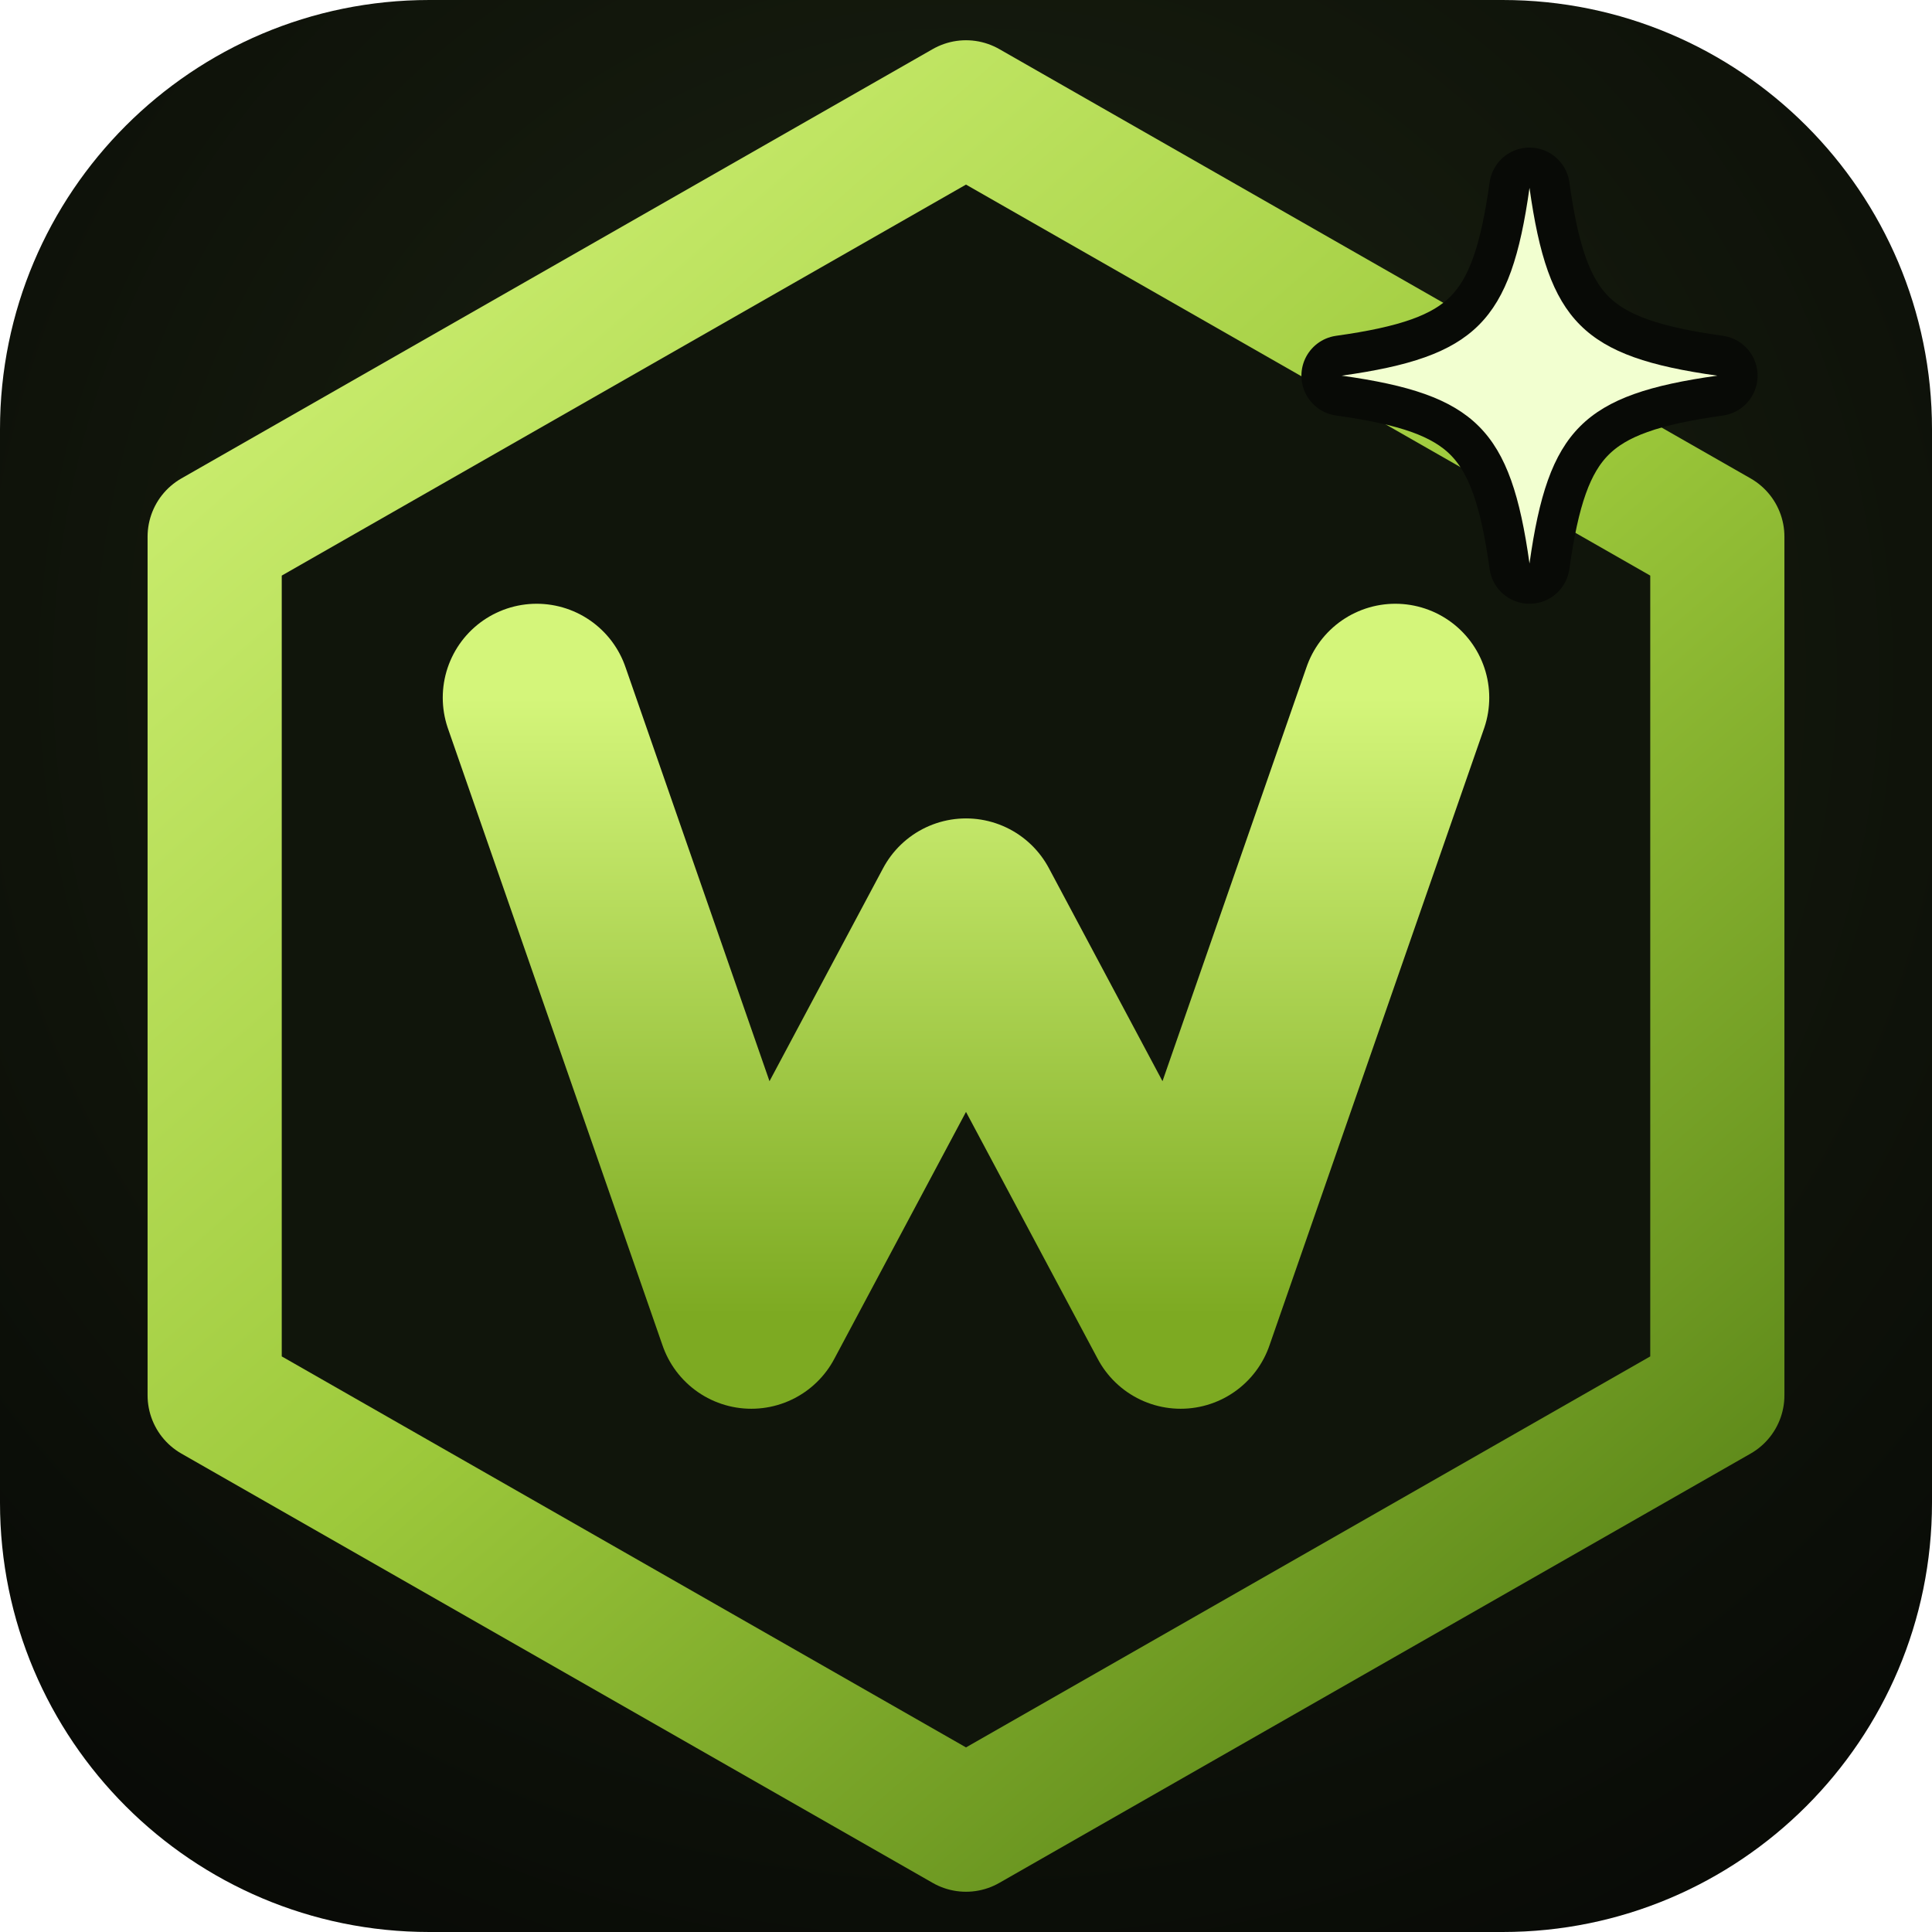
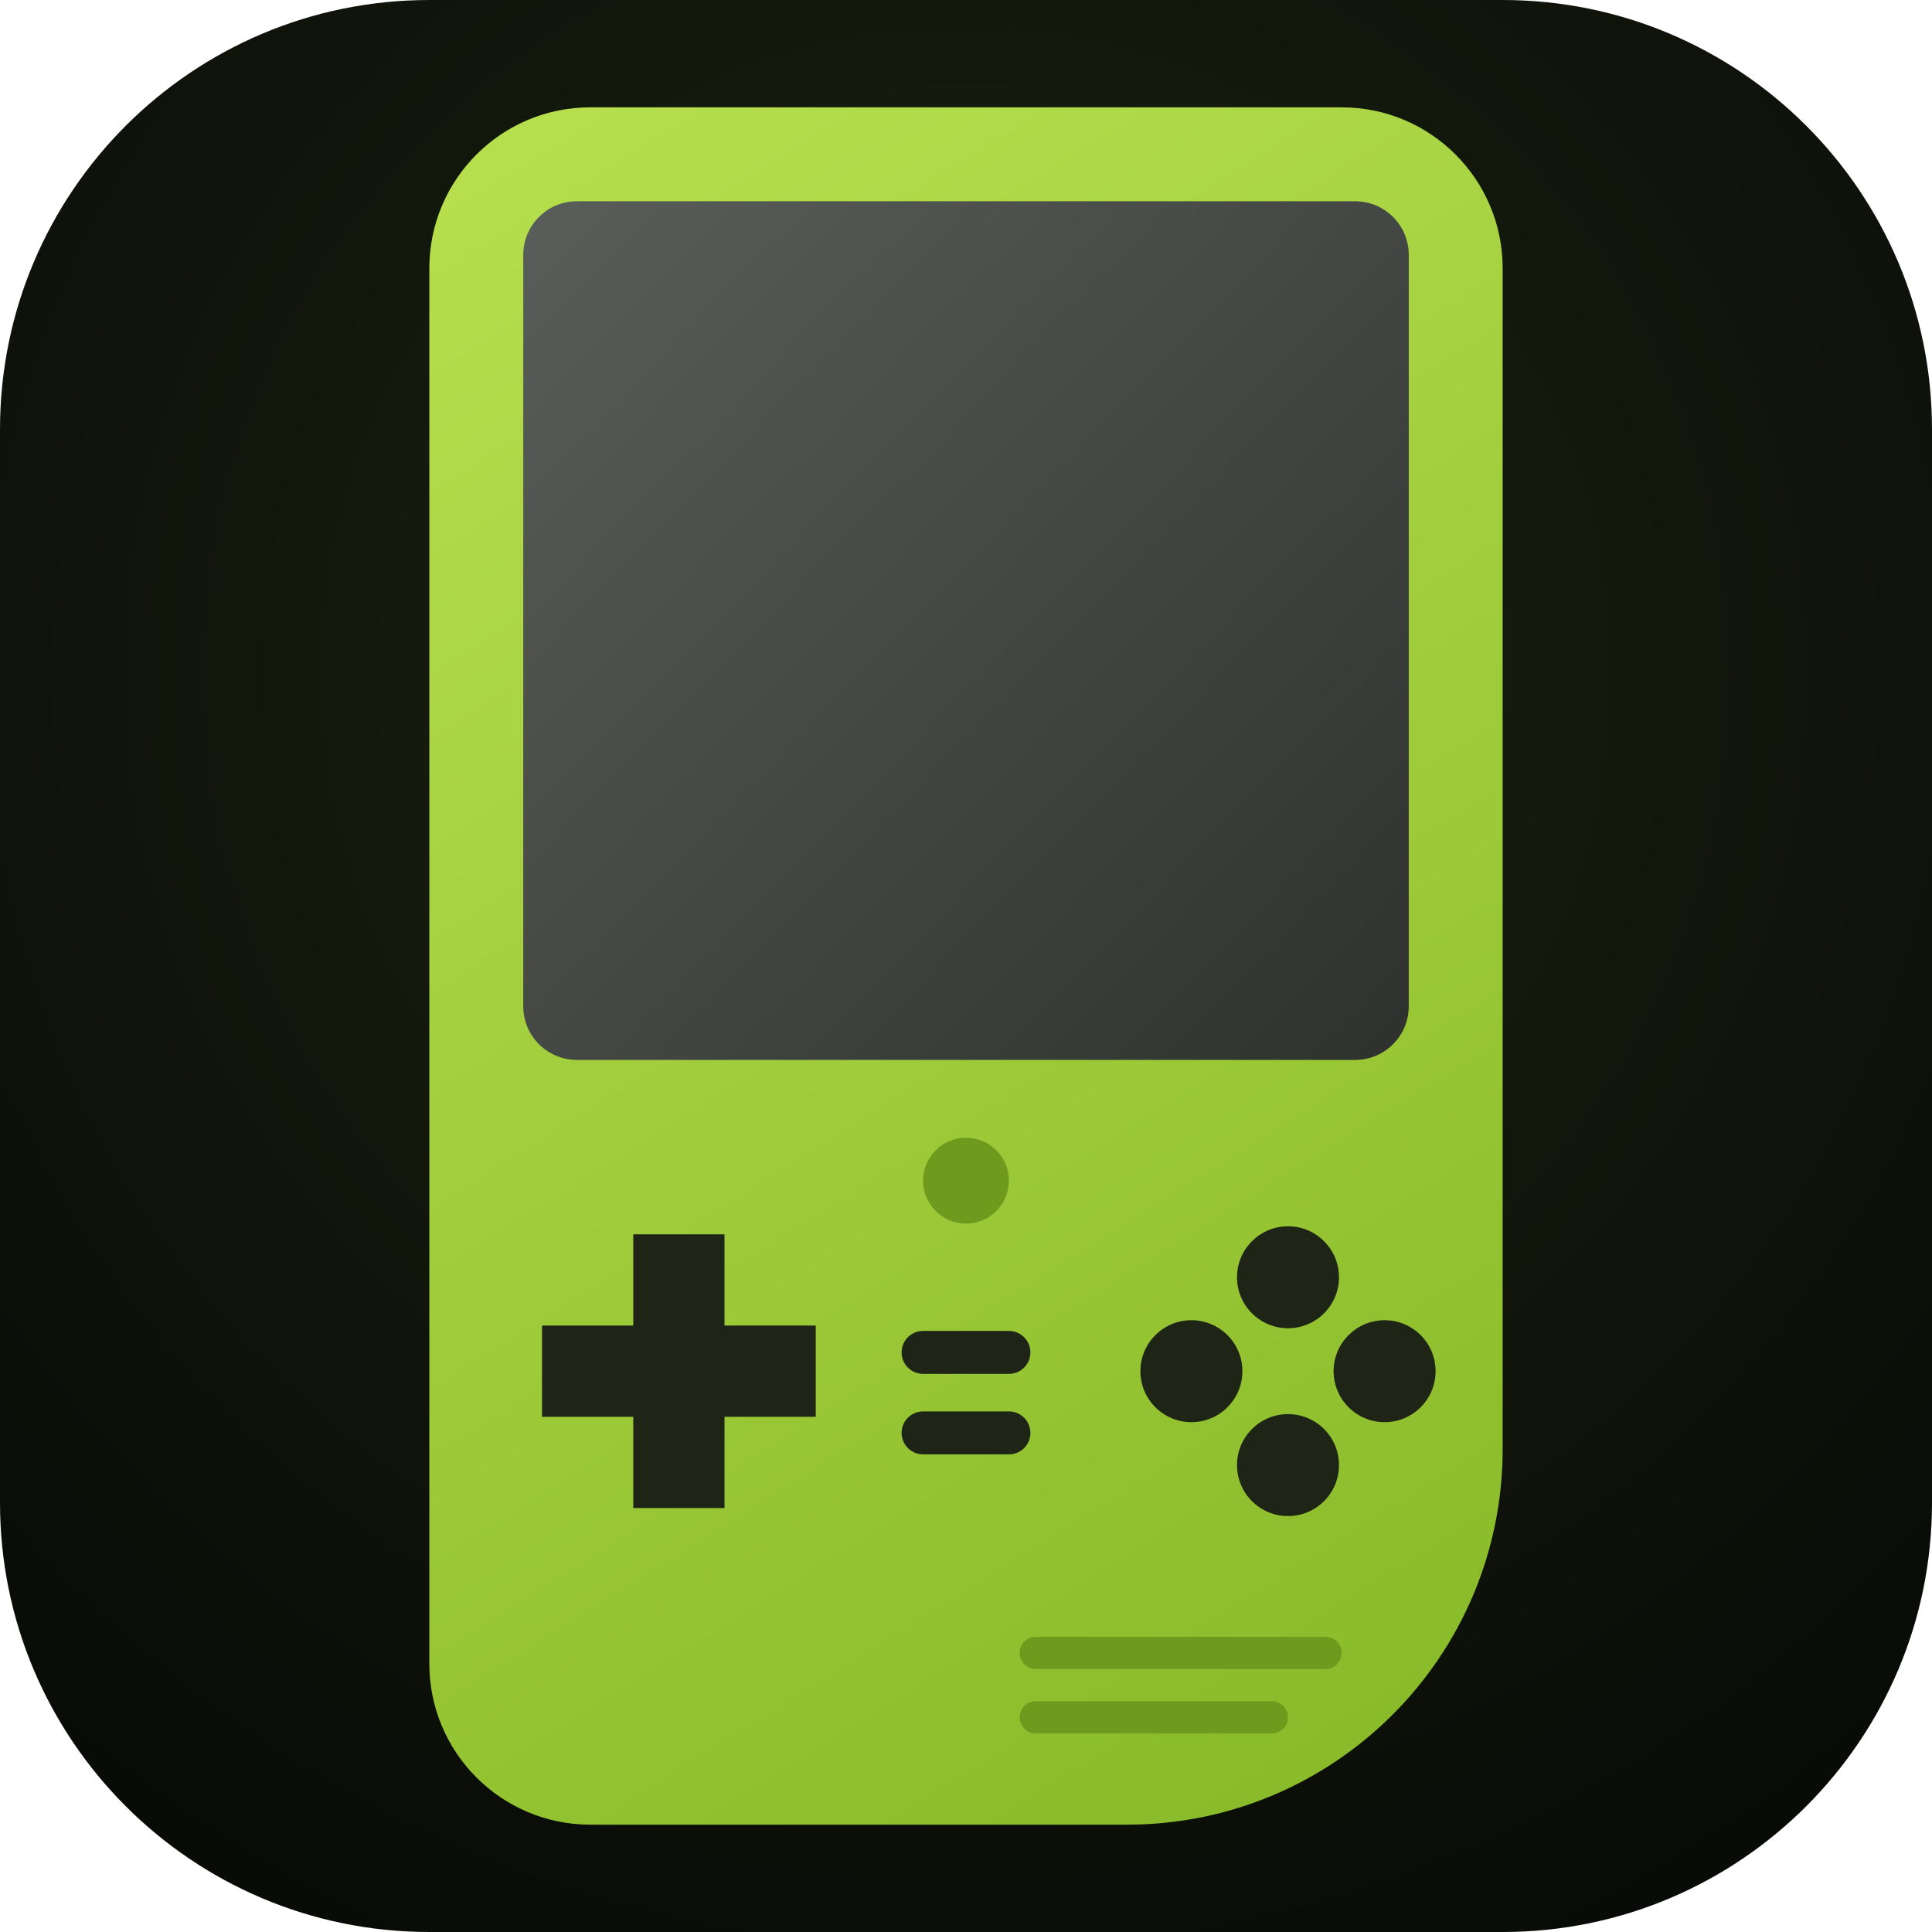
<svg xmlns="http://www.w3.org/2000/svg" viewBox="18 18 72 72">
  <defs>
    <radialGradient id="bg" cx="50%" cy="35%" r="75%">
      <stop offset="0" stop-color="#1C2412" />
      <stop offset="1" stop-color="#080A06" />
    </radialGradient>
-     <linearGradient id="ring" x1="26" y1="22" x2="82" y2="86" gradientUnits="userSpaceOnUse">
-       <stop offset="0" stop-color="#D4F57A" />
-       <stop offset=".5" stop-color="#9DC93B" />
-       <stop offset="1" stop-color="#4F7A12" />
+     <linearGradient id="shell" x1="34" y1="22" x2="74" y2="86" gradientUnits="userSpaceOnUse">
+       <stop offset="0" stop-color="#B8E04F" />
+       <stop offset="1" stop-color="#86B827" />
    </linearGradient>
-     <linearGradient id="w" x1="54" y1="44" x2="54" y2="67" gradientUnits="userSpaceOnUse">
-       <stop offset="0" stop-color="#D4F57A" />
-       <stop offset="1" stop-color="#7DAA22" />
+     <linearGradient id="glass" x1="37.5" y1="25.5" x2="70.5" y2="57.5" gradientUnits="userSpaceOnUse">
+       <stop offset="0" stop-color="#5A5E5A" />
+       <stop offset="1" stop-color="#2E312E" />
    </linearGradient>
  </defs>
  <rect x="18" y="18" width="72" height="72" rx="16" fill="url(#bg)" />
-   <path d="M54,22 L82,38 V70 L54,86 L26,70 V38 Z" fill="#10150B" stroke="url(#ring)" stroke-width="5" stroke-linejoin="round" />
-   <path d="M38,44 L46,67 L54,52 L62,67 L70,44" fill="none" stroke="url(#w)" stroke-width="7" stroke-linecap="round" stroke-linejoin="round" />
-   <path d="M75,25 C75.7,30 77,31.3 82,32 C77,32.7 75.7,34 75,39 C74.3,34 73,32.7 68,32 C73,31.3 74.3,30 75,25 Z" fill="#F2FFD0" stroke="#080A06" stroke-width="3" stroke-linejoin="round" paint-order="stroke" />
+   <path fill="url(#shell)" d="M40,22 H68 A6,6 0 0 1 74,28 V72 A14,14 0 0 1 60,86 H40 A6,6 0 0 1 34,80 V28 A6,6 0 0 1 40,22 Z" />
+   <rect x="37.5" y="25.5" width="33" height="32" rx="2" fill="url(#glass)" />
+   <circle cx="54" cy="62" r="1.6" fill="#6E9A1E" />
+   <path fill="#1E2416" d="M41.6,64 H45 V67.4 H48.4 V70.8 H45 V74.2 H41.6 V70.8 H38.2 V67.4 H41.6 Z" />
+   <g fill="#1E2416">
+     <circle cx="66" cy="65.6" r="1.9" />
+     <circle cx="62.4" cy="69.1" r="1.9" />
+     <circle cx="69.6" cy="69.1" r="1.9" />
+     <circle cx="66" cy="72.6" r="1.9" />
+     <rect x="51.6" y="67.6" width="4.8" height="1.6" rx=".8" />
+     <rect x="51.6" y="70.6" width="4.8" height="1.6" rx=".8" />
+   </g>
+   <g fill="#6E9A1E">
+     <rect x="56" y="79" width="12" height="1.2" rx=".6" />
+     <rect x="56" y="81.4" width="10" height="1.2" rx=".6" />
+   </g>
</svg>
